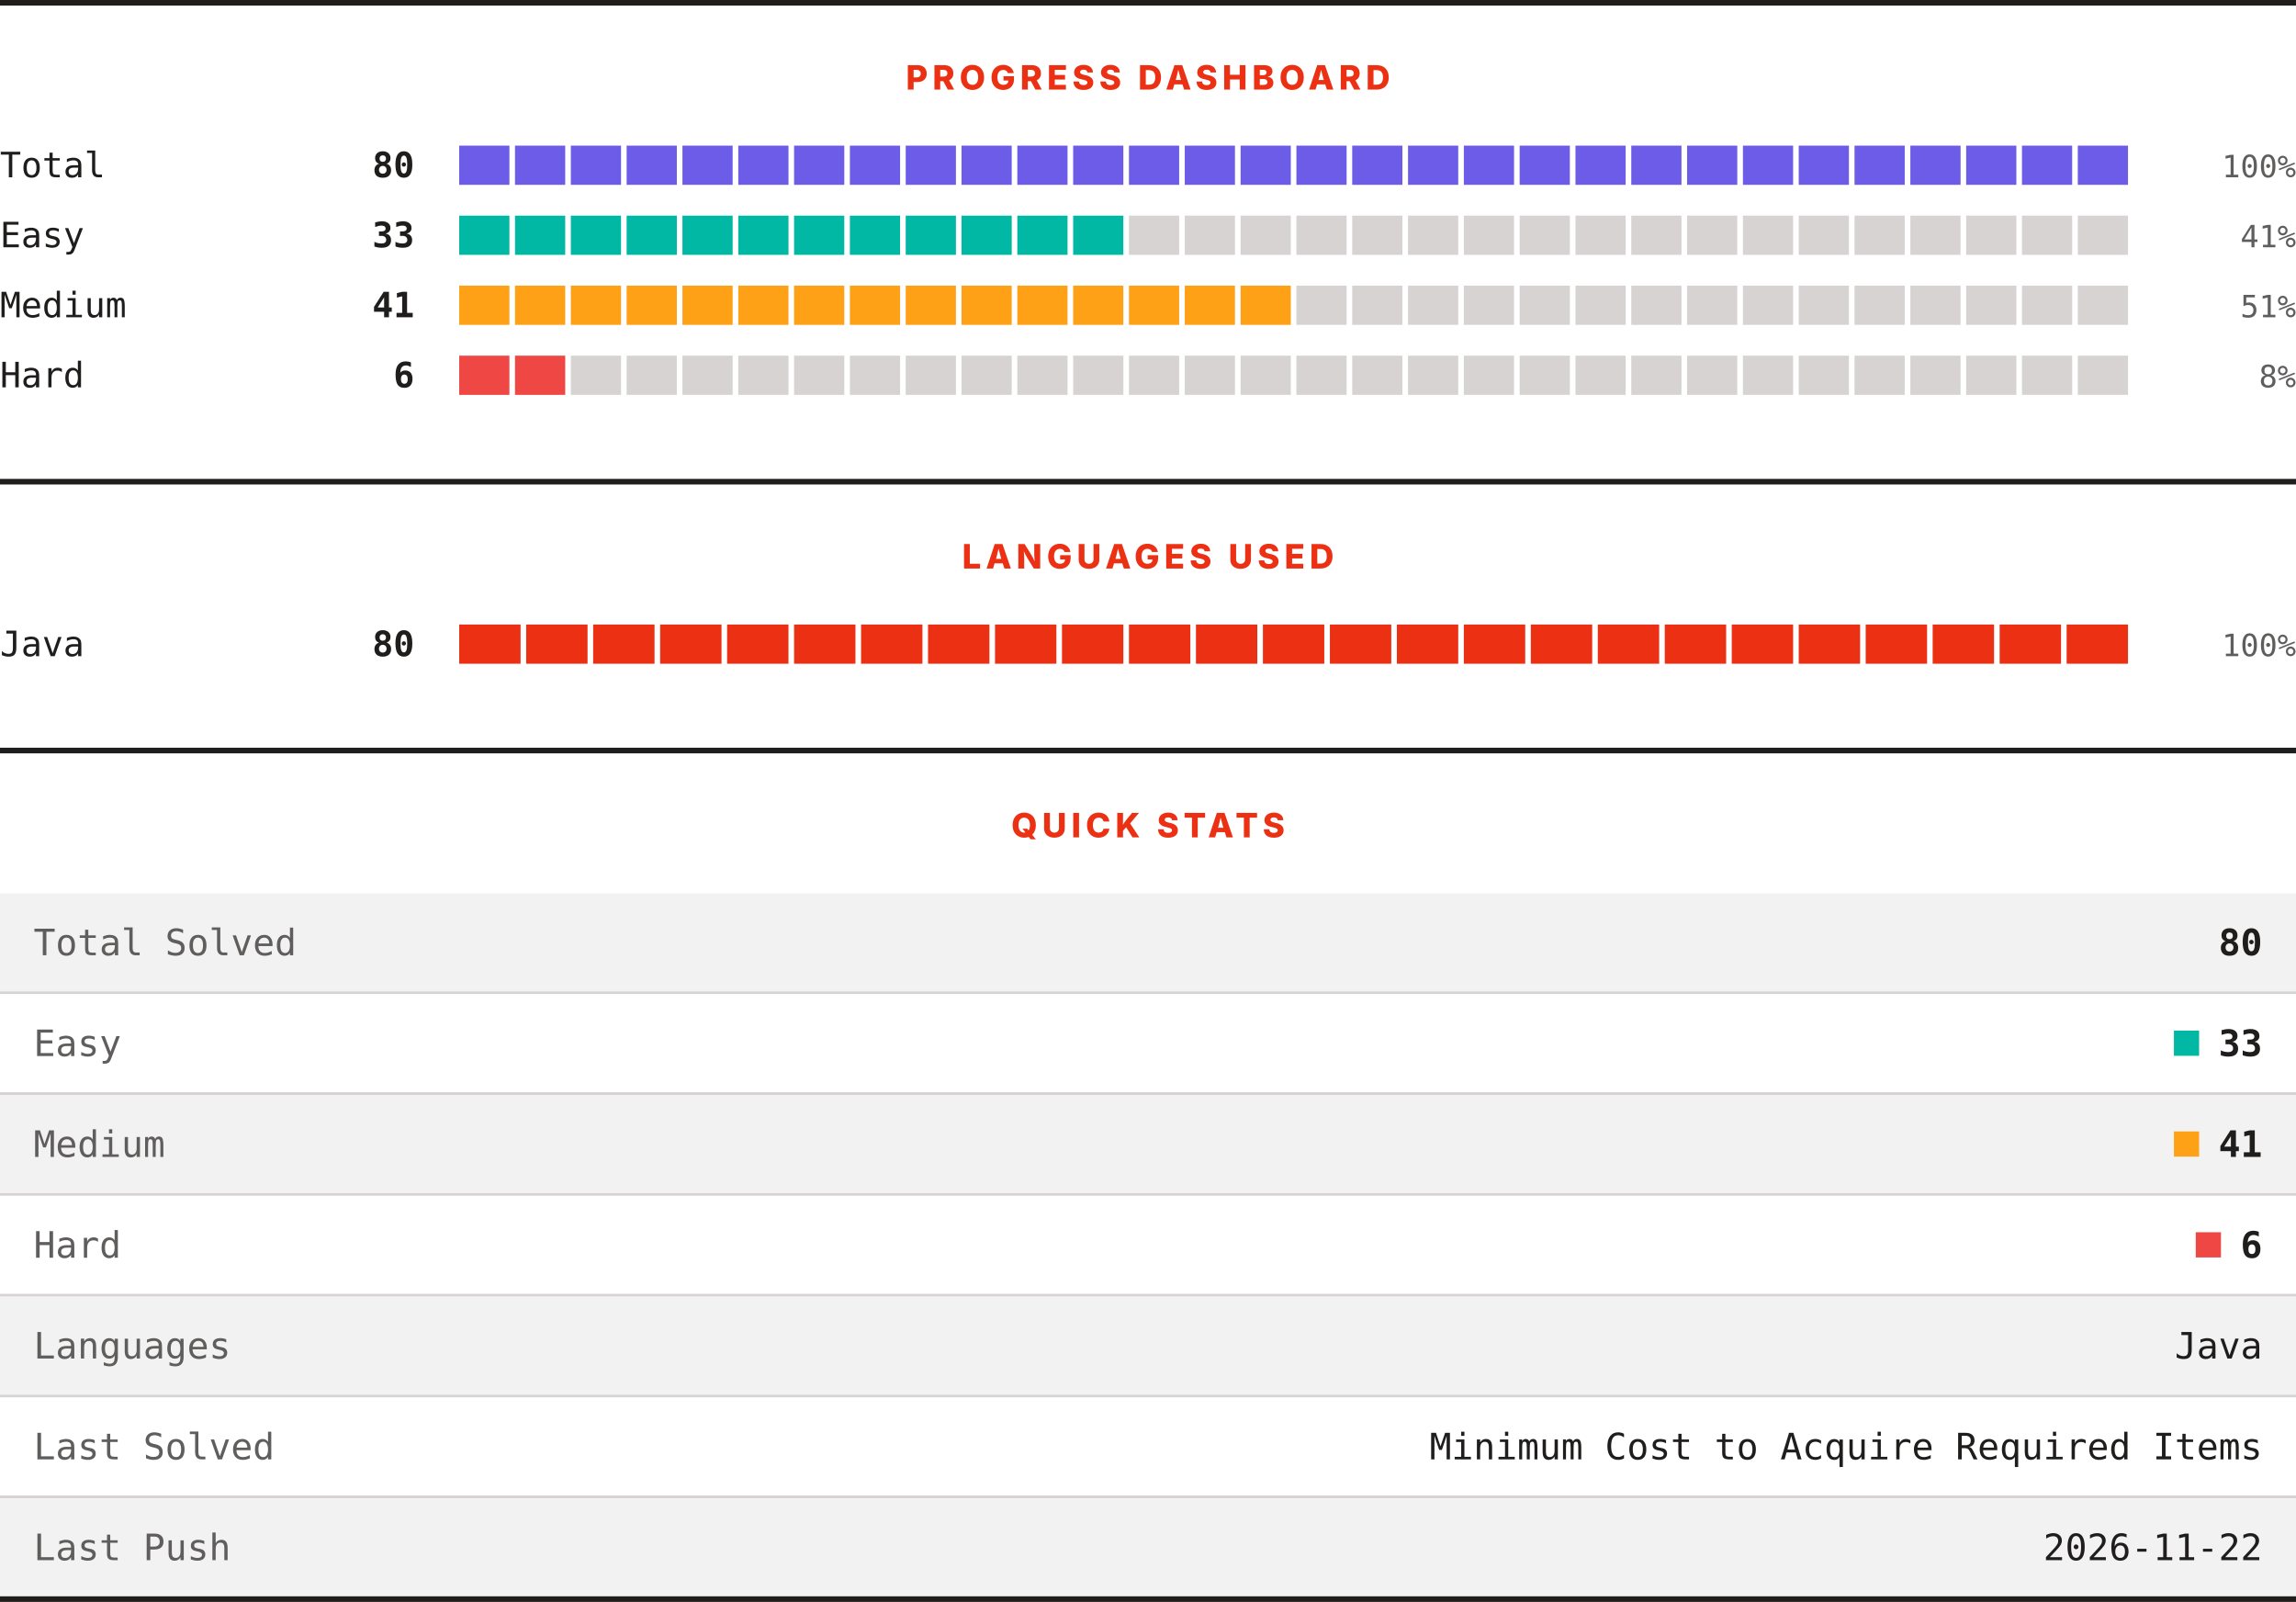
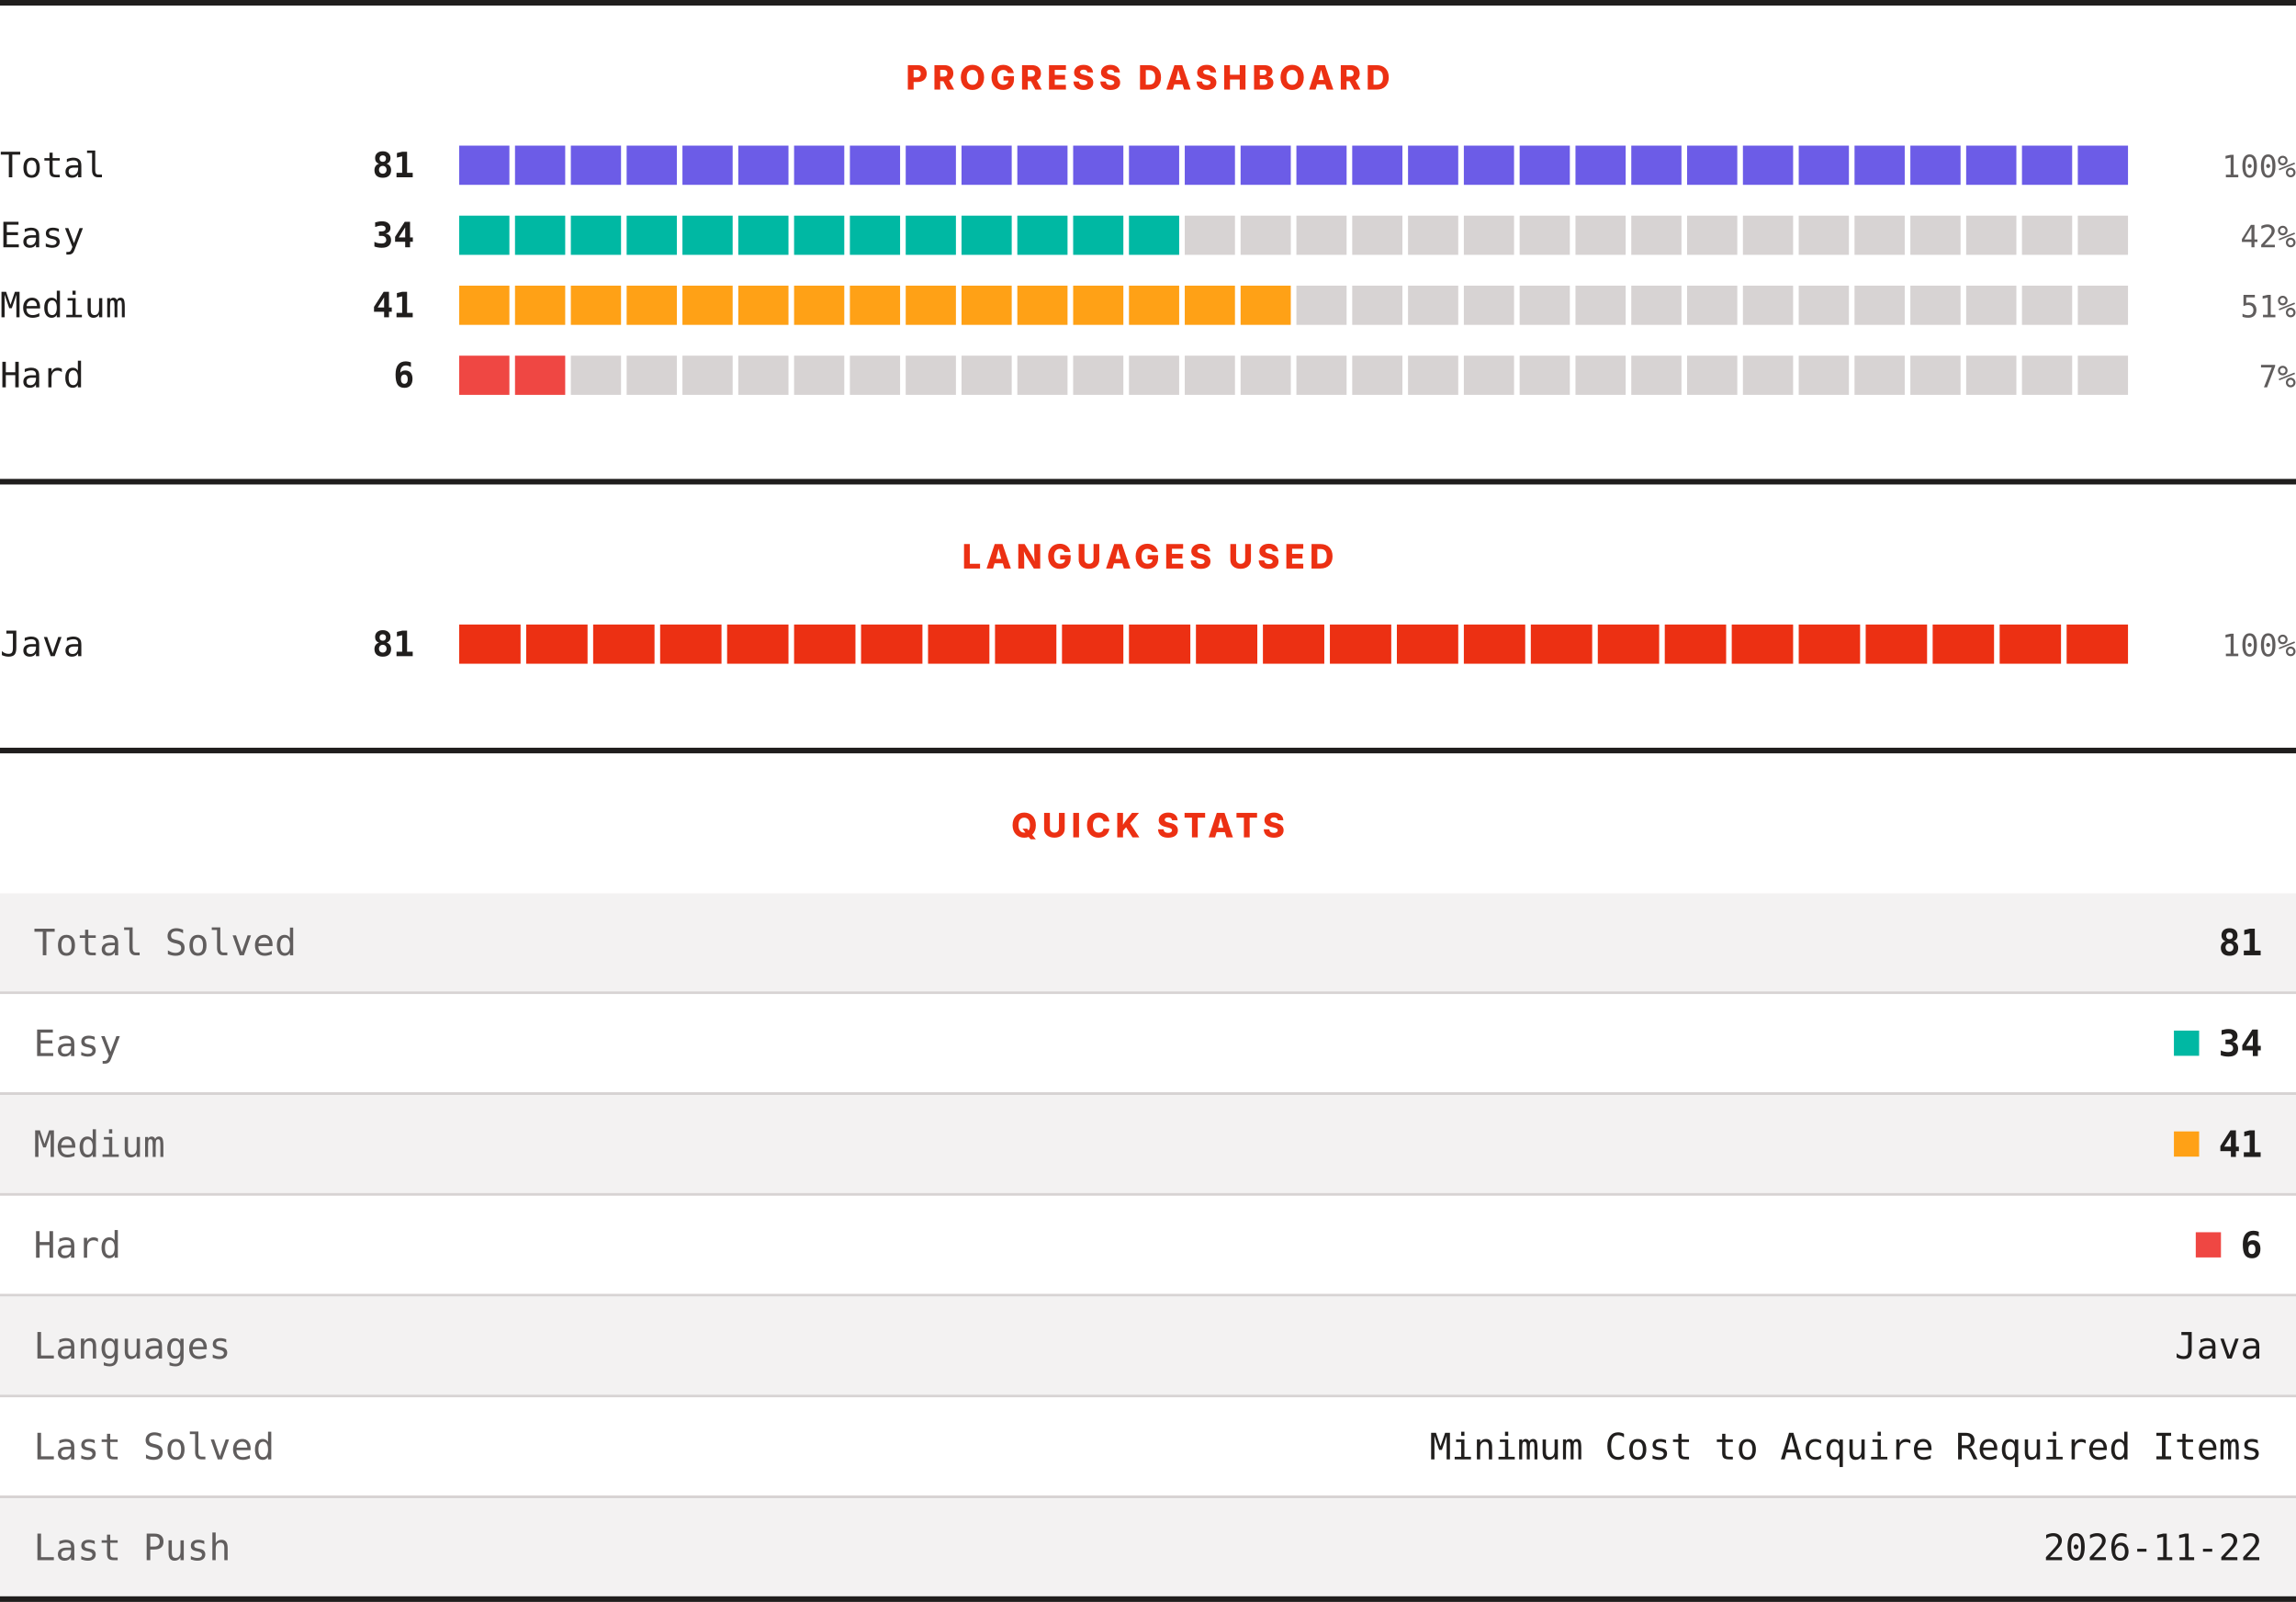
<svg xmlns="http://www.w3.org/2000/svg" width="820" height="572" viewBox="0 0 820 572" role="img" aria-label="LeetCode progress, languages and quick stats">
  <rect width="820" height="572" fill="#ffffff" />
  <rect x="0" y="0" width="820" height="2" fill="#201e1d" />
  <text x="410" y="32" text-anchor="middle" font-family="Archivo, system-ui, -apple-system, Segoe UI, sans-serif" font-size="12" font-weight="800" letter-spacing="1.68" fill="#ec3013">PROGRESS DASHBOARD</text>
  <text x="0" y="63.3" font-family="ui-monospace, SFMono-Regular, Menlo, Consolas, monospace" font-size="12.5" fill="#201e1d">Total</text>
-   <text x="148" y="63.3" text-anchor="end" font-family="ui-monospace, SFMono-Regular, Menlo, Consolas, monospace" font-size="12.5" font-weight="700" fill="#201e1d">80</text>
+   <text x="148" y="63.3" text-anchor="end" font-family="ui-monospace, SFMono-Regular, Menlo, Consolas, monospace" font-size="12.5" font-weight="700" fill="#201e1d">81</text>
  <rect x="164.00" y="52" width="17.93" height="14" fill="#6c5ce7" />
  <rect x="183.93" y="52" width="17.93" height="14" fill="#6c5ce7" />
  <rect x="203.87" y="52" width="17.93" height="14" fill="#6c5ce7" />
  <rect x="223.80" y="52" width="17.93" height="14" fill="#6c5ce7" />
  <rect x="243.73" y="52" width="17.93" height="14" fill="#6c5ce7" />
  <rect x="263.67" y="52" width="17.93" height="14" fill="#6c5ce7" />
  <rect x="283.60" y="52" width="17.93" height="14" fill="#6c5ce7" />
  <rect x="303.53" y="52" width="17.93" height="14" fill="#6c5ce7" />
  <rect x="323.47" y="52" width="17.93" height="14" fill="#6c5ce7" />
  <rect x="343.40" y="52" width="17.93" height="14" fill="#6c5ce7" />
  <rect x="363.33" y="52" width="17.93" height="14" fill="#6c5ce7" />
  <rect x="383.27" y="52" width="17.93" height="14" fill="#6c5ce7" />
  <rect x="403.20" y="52" width="17.93" height="14" fill="#6c5ce7" />
  <rect x="423.13" y="52" width="17.93" height="14" fill="#6c5ce7" />
  <rect x="443.07" y="52" width="17.93" height="14" fill="#6c5ce7" />
  <rect x="463.00" y="52" width="17.93" height="14" fill="#6c5ce7" />
  <rect x="482.93" y="52" width="17.93" height="14" fill="#6c5ce7" />
  <rect x="502.87" y="52" width="17.93" height="14" fill="#6c5ce7" />
  <rect x="522.80" y="52" width="17.93" height="14" fill="#6c5ce7" />
  <rect x="542.73" y="52" width="17.93" height="14" fill="#6c5ce7" />
  <rect x="562.67" y="52" width="17.93" height="14" fill="#6c5ce7" />
  <rect x="582.60" y="52" width="17.93" height="14" fill="#6c5ce7" />
  <rect x="602.53" y="52" width="17.93" height="14" fill="#6c5ce7" />
  <rect x="622.47" y="52" width="17.93" height="14" fill="#6c5ce7" />
  <rect x="642.40" y="52" width="17.93" height="14" fill="#6c5ce7" />
  <rect x="662.33" y="52" width="17.93" height="14" fill="#6c5ce7" />
  <rect x="682.27" y="52" width="17.93" height="14" fill="#6c5ce7" />
  <rect x="702.20" y="52" width="17.93" height="14" fill="#6c5ce7" />
  <rect x="722.13" y="52" width="17.93" height="14" fill="#6c5ce7" />
  <rect x="742.07" y="52" width="17.93" height="14" fill="#6c5ce7" />
  <text x="820" y="63.3" text-anchor="end" font-family="ui-monospace, SFMono-Regular, Menlo, Consolas, monospace" font-size="11" fill="#605d5d">100%</text>
  <text x="0" y="88.3" font-family="ui-monospace, SFMono-Regular, Menlo, Consolas, monospace" font-size="12.5" fill="#201e1d">Easy</text>
-   <text x="148" y="88.3" text-anchor="end" font-family="ui-monospace, SFMono-Regular, Menlo, Consolas, monospace" font-size="12.5" font-weight="700" fill="#201e1d">33</text>
+   <text x="148" y="88.3" text-anchor="end" font-family="ui-monospace, SFMono-Regular, Menlo, Consolas, monospace" font-size="12.5" font-weight="700" fill="#201e1d">34</text>
  <rect x="164.00" y="77" width="17.93" height="14" fill="#00b8a3" />
  <rect x="183.93" y="77" width="17.93" height="14" fill="#00b8a3" />
  <rect x="203.87" y="77" width="17.93" height="14" fill="#00b8a3" />
  <rect x="223.80" y="77" width="17.93" height="14" fill="#00b8a3" />
  <rect x="243.73" y="77" width="17.93" height="14" fill="#00b8a3" />
  <rect x="263.67" y="77" width="17.93" height="14" fill="#00b8a3" />
  <rect x="283.60" y="77" width="17.93" height="14" fill="#00b8a3" />
  <rect x="303.53" y="77" width="17.93" height="14" fill="#00b8a3" />
  <rect x="323.47" y="77" width="17.93" height="14" fill="#00b8a3" />
  <rect x="343.40" y="77" width="17.93" height="14" fill="#00b8a3" />
  <rect x="363.33" y="77" width="17.93" height="14" fill="#00b8a3" />
  <rect x="383.27" y="77" width="17.93" height="14" fill="#00b8a3" />
-   <rect x="403.20" y="77" width="17.93" height="14" fill="#d7d3d3" />
+   <rect x="403.20" y="77" width="17.93" height="14" fill="#00b8a3" />
  <rect x="423.13" y="77" width="17.93" height="14" fill="#d7d3d3" />
  <rect x="443.07" y="77" width="17.93" height="14" fill="#d7d3d3" />
  <rect x="463.00" y="77" width="17.93" height="14" fill="#d7d3d3" />
  <rect x="482.93" y="77" width="17.93" height="14" fill="#d7d3d3" />
  <rect x="502.87" y="77" width="17.93" height="14" fill="#d7d3d3" />
  <rect x="522.80" y="77" width="17.93" height="14" fill="#d7d3d3" />
  <rect x="542.73" y="77" width="17.93" height="14" fill="#d7d3d3" />
  <rect x="562.67" y="77" width="17.93" height="14" fill="#d7d3d3" />
  <rect x="582.60" y="77" width="17.93" height="14" fill="#d7d3d3" />
  <rect x="602.53" y="77" width="17.93" height="14" fill="#d7d3d3" />
  <rect x="622.47" y="77" width="17.93" height="14" fill="#d7d3d3" />
  <rect x="642.40" y="77" width="17.93" height="14" fill="#d7d3d3" />
  <rect x="662.33" y="77" width="17.93" height="14" fill="#d7d3d3" />
  <rect x="682.27" y="77" width="17.93" height="14" fill="#d7d3d3" />
  <rect x="702.20" y="77" width="17.93" height="14" fill="#d7d3d3" />
  <rect x="722.13" y="77" width="17.93" height="14" fill="#d7d3d3" />
  <rect x="742.07" y="77" width="17.93" height="14" fill="#d7d3d3" />
-   <text x="820" y="88.3" text-anchor="end" font-family="ui-monospace, SFMono-Regular, Menlo, Consolas, monospace" font-size="11" fill="#605d5d">41%</text>
+   <text x="820" y="88.3" text-anchor="end" font-family="ui-monospace, SFMono-Regular, Menlo, Consolas, monospace" font-size="11" fill="#605d5d">42%</text>
  <text x="0" y="113.3" font-family="ui-monospace, SFMono-Regular, Menlo, Consolas, monospace" font-size="12.5" fill="#201e1d">Medium</text>
  <text x="148" y="113.3" text-anchor="end" font-family="ui-monospace, SFMono-Regular, Menlo, Consolas, monospace" font-size="12.5" font-weight="700" fill="#201e1d">41</text>
  <rect x="164.00" y="102" width="17.93" height="14" fill="#ffa116" />
  <rect x="183.93" y="102" width="17.93" height="14" fill="#ffa116" />
  <rect x="203.87" y="102" width="17.93" height="14" fill="#ffa116" />
  <rect x="223.80" y="102" width="17.93" height="14" fill="#ffa116" />
  <rect x="243.73" y="102" width="17.93" height="14" fill="#ffa116" />
  <rect x="263.67" y="102" width="17.93" height="14" fill="#ffa116" />
  <rect x="283.60" y="102" width="17.93" height="14" fill="#ffa116" />
  <rect x="303.53" y="102" width="17.93" height="14" fill="#ffa116" />
  <rect x="323.47" y="102" width="17.93" height="14" fill="#ffa116" />
  <rect x="343.40" y="102" width="17.93" height="14" fill="#ffa116" />
  <rect x="363.33" y="102" width="17.93" height="14" fill="#ffa116" />
  <rect x="383.27" y="102" width="17.93" height="14" fill="#ffa116" />
  <rect x="403.20" y="102" width="17.93" height="14" fill="#ffa116" />
  <rect x="423.13" y="102" width="17.93" height="14" fill="#ffa116" />
  <rect x="443.07" y="102" width="17.93" height="14" fill="#ffa116" />
  <rect x="463.00" y="102" width="17.93" height="14" fill="#d7d3d3" />
  <rect x="482.93" y="102" width="17.93" height="14" fill="#d7d3d3" />
  <rect x="502.87" y="102" width="17.93" height="14" fill="#d7d3d3" />
  <rect x="522.80" y="102" width="17.93" height="14" fill="#d7d3d3" />
  <rect x="542.73" y="102" width="17.93" height="14" fill="#d7d3d3" />
  <rect x="562.67" y="102" width="17.93" height="14" fill="#d7d3d3" />
  <rect x="582.60" y="102" width="17.93" height="14" fill="#d7d3d3" />
  <rect x="602.53" y="102" width="17.93" height="14" fill="#d7d3d3" />
  <rect x="622.47" y="102" width="17.93" height="14" fill="#d7d3d3" />
  <rect x="642.40" y="102" width="17.93" height="14" fill="#d7d3d3" />
  <rect x="662.33" y="102" width="17.93" height="14" fill="#d7d3d3" />
  <rect x="682.27" y="102" width="17.93" height="14" fill="#d7d3d3" />
  <rect x="702.20" y="102" width="17.93" height="14" fill="#d7d3d3" />
  <rect x="722.13" y="102" width="17.93" height="14" fill="#d7d3d3" />
  <rect x="742.07" y="102" width="17.93" height="14" fill="#d7d3d3" />
  <text x="820" y="113.3" text-anchor="end" font-family="ui-monospace, SFMono-Regular, Menlo, Consolas, monospace" font-size="11" fill="#605d5d">51%</text>
  <text x="0" y="138.3" font-family="ui-monospace, SFMono-Regular, Menlo, Consolas, monospace" font-size="12.5" fill="#201e1d">Hard</text>
  <text x="148" y="138.3" text-anchor="end" font-family="ui-monospace, SFMono-Regular, Menlo, Consolas, monospace" font-size="12.5" font-weight="700" fill="#201e1d">6</text>
  <rect x="164.00" y="127" width="17.93" height="14" fill="#ef4743" />
  <rect x="183.93" y="127" width="17.93" height="14" fill="#ef4743" />
  <rect x="203.87" y="127" width="17.93" height="14" fill="#d7d3d3" />
  <rect x="223.80" y="127" width="17.93" height="14" fill="#d7d3d3" />
  <rect x="243.73" y="127" width="17.93" height="14" fill="#d7d3d3" />
  <rect x="263.67" y="127" width="17.93" height="14" fill="#d7d3d3" />
  <rect x="283.60" y="127" width="17.93" height="14" fill="#d7d3d3" />
  <rect x="303.53" y="127" width="17.93" height="14" fill="#d7d3d3" />
  <rect x="323.47" y="127" width="17.93" height="14" fill="#d7d3d3" />
  <rect x="343.40" y="127" width="17.93" height="14" fill="#d7d3d3" />
  <rect x="363.33" y="127" width="17.93" height="14" fill="#d7d3d3" />
  <rect x="383.27" y="127" width="17.93" height="14" fill="#d7d3d3" />
  <rect x="403.20" y="127" width="17.93" height="14" fill="#d7d3d3" />
  <rect x="423.13" y="127" width="17.93" height="14" fill="#d7d3d3" />
  <rect x="443.07" y="127" width="17.93" height="14" fill="#d7d3d3" />
  <rect x="463.00" y="127" width="17.93" height="14" fill="#d7d3d3" />
  <rect x="482.93" y="127" width="17.93" height="14" fill="#d7d3d3" />
  <rect x="502.87" y="127" width="17.93" height="14" fill="#d7d3d3" />
  <rect x="522.80" y="127" width="17.93" height="14" fill="#d7d3d3" />
  <rect x="542.73" y="127" width="17.93" height="14" fill="#d7d3d3" />
  <rect x="562.67" y="127" width="17.93" height="14" fill="#d7d3d3" />
  <rect x="582.60" y="127" width="17.93" height="14" fill="#d7d3d3" />
  <rect x="602.53" y="127" width="17.93" height="14" fill="#d7d3d3" />
  <rect x="622.47" y="127" width="17.93" height="14" fill="#d7d3d3" />
  <rect x="642.40" y="127" width="17.93" height="14" fill="#d7d3d3" />
  <rect x="662.33" y="127" width="17.93" height="14" fill="#d7d3d3" />
  <rect x="682.27" y="127" width="17.93" height="14" fill="#d7d3d3" />
  <rect x="702.20" y="127" width="17.93" height="14" fill="#d7d3d3" />
  <rect x="722.13" y="127" width="17.93" height="14" fill="#d7d3d3" />
  <rect x="742.07" y="127" width="17.93" height="14" fill="#d7d3d3" />
-   <text x="820" y="138.3" text-anchor="end" font-family="ui-monospace, SFMono-Regular, Menlo, Consolas, monospace" font-size="11" fill="#605d5d">8%</text>
+   <text x="820" y="138.3" text-anchor="end" font-family="ui-monospace, SFMono-Regular, Menlo, Consolas, monospace" font-size="11" fill="#605d5d">7%</text>
  <rect x="0" y="171" width="820" height="2" fill="#201e1d" />
  <text x="410" y="203" text-anchor="middle" font-family="Archivo, system-ui, -apple-system, Segoe UI, sans-serif" font-size="12" font-weight="800" letter-spacing="1.68" fill="#ec3013">LANGUAGES USED</text>
  <text x="0" y="234.3" font-family="ui-monospace, SFMono-Regular, Menlo, Consolas, monospace" font-size="12.5" fill="#201e1d">Java</text>
-   <text x="148" y="234.3" text-anchor="end" font-family="ui-monospace, SFMono-Regular, Menlo, Consolas, monospace" font-size="12.5" font-weight="700" fill="#201e1d">80</text>
+   <text x="148" y="234.3" text-anchor="end" font-family="ui-monospace, SFMono-Regular, Menlo, Consolas, monospace" font-size="12.5" font-weight="700" fill="#201e1d">81</text>
  <rect x="164.00" y="223" width="21.92" height="14" fill="#ec3013" />
  <rect x="187.92" y="223" width="21.92" height="14" fill="#ec3013" />
  <rect x="211.84" y="223" width="21.92" height="14" fill="#ec3013" />
  <rect x="235.76" y="223" width="21.92" height="14" fill="#ec3013" />
  <rect x="259.68" y="223" width="21.92" height="14" fill="#ec3013" />
  <rect x="283.60" y="223" width="21.92" height="14" fill="#ec3013" />
  <rect x="307.52" y="223" width="21.92" height="14" fill="#ec3013" />
  <rect x="331.44" y="223" width="21.92" height="14" fill="#ec3013" />
  <rect x="355.36" y="223" width="21.92" height="14" fill="#ec3013" />
  <rect x="379.28" y="223" width="21.92" height="14" fill="#ec3013" />
  <rect x="403.20" y="223" width="21.92" height="14" fill="#ec3013" />
  <rect x="427.12" y="223" width="21.92" height="14" fill="#ec3013" />
  <rect x="451.04" y="223" width="21.92" height="14" fill="#ec3013" />
  <rect x="474.96" y="223" width="21.92" height="14" fill="#ec3013" />
  <rect x="498.88" y="223" width="21.92" height="14" fill="#ec3013" />
  <rect x="522.80" y="223" width="21.92" height="14" fill="#ec3013" />
  <rect x="546.72" y="223" width="21.92" height="14" fill="#ec3013" />
  <rect x="570.64" y="223" width="21.92" height="14" fill="#ec3013" />
  <rect x="594.56" y="223" width="21.92" height="14" fill="#ec3013" />
  <rect x="618.48" y="223" width="21.92" height="14" fill="#ec3013" />
  <rect x="642.40" y="223" width="21.92" height="14" fill="#ec3013" />
  <rect x="666.32" y="223" width="21.92" height="14" fill="#ec3013" />
  <rect x="690.24" y="223" width="21.92" height="14" fill="#ec3013" />
  <rect x="714.16" y="223" width="21.92" height="14" fill="#ec3013" />
  <rect x="738.08" y="223" width="21.92" height="14" fill="#ec3013" />
  <text x="820" y="234.3" text-anchor="end" font-family="ui-monospace, SFMono-Regular, Menlo, Consolas, monospace" font-size="11" fill="#605d5d">100%</text>
  <rect x="0" y="267" width="820" height="2" fill="#201e1d" />
  <text x="410" y="299" text-anchor="middle" font-family="Archivo, system-ui, -apple-system, Segoe UI, sans-serif" font-size="12" font-weight="800" letter-spacing="1.68" fill="#ec3013">QUICK STATS</text>
  <rect x="0" y="319" width="820" height="35" fill="#f3f2f2" />
  <text x="12" y="341.1" font-family="ui-monospace, SFMono-Regular, Menlo, Consolas, monospace" font-size="13" fill="#605d5d">Total Solved</text>
-   <text x="808" y="341.1" text-anchor="end" font-family="ui-monospace, SFMono-Regular, Menlo, Consolas, monospace" font-size="13" font-weight="700" fill="#201e1d">80</text>
+   <text x="808" y="341.1" text-anchor="end" font-family="ui-monospace, SFMono-Regular, Menlo, Consolas, monospace" font-size="13" font-weight="700" fill="#201e1d">81</text>
  <rect x="0" y="354" width="820" height="1" fill="#d7d3d3" />
  <rect x="0" y="355" width="820" height="35" fill="#ffffff" />
  <text x="12" y="377.1" font-family="ui-monospace, SFMono-Regular, Menlo, Consolas, monospace" font-size="13" fill="#605d5d">Easy</text>
  <rect x="776.4" y="368" width="9" height="9" fill="#00b8a3" />
-   <text x="808" y="377.1" text-anchor="end" font-family="ui-monospace, SFMono-Regular, Menlo, Consolas, monospace" font-size="13" font-weight="700" fill="#201e1d">33</text>
+   <text x="808" y="377.1" text-anchor="end" font-family="ui-monospace, SFMono-Regular, Menlo, Consolas, monospace" font-size="13" font-weight="700" fill="#201e1d">34</text>
  <rect x="0" y="390" width="820" height="1" fill="#d7d3d3" />
  <rect x="0" y="391" width="820" height="35" fill="#f3f2f2" />
  <text x="12" y="413.1" font-family="ui-monospace, SFMono-Regular, Menlo, Consolas, monospace" font-size="13" fill="#605d5d">Medium</text>
  <rect x="776.4" y="404" width="9" height="9" fill="#ffa116" />
  <text x="808" y="413.1" text-anchor="end" font-family="ui-monospace, SFMono-Regular, Menlo, Consolas, monospace" font-size="13" font-weight="700" fill="#201e1d">41</text>
  <rect x="0" y="426" width="820" height="1" fill="#d7d3d3" />
  <rect x="0" y="427" width="820" height="35" fill="#ffffff" />
  <text x="12" y="449.1" font-family="ui-monospace, SFMono-Regular, Menlo, Consolas, monospace" font-size="13" fill="#605d5d">Hard</text>
  <rect x="784.2" y="440" width="9" height="9" fill="#ef4743" />
  <text x="808" y="449.1" text-anchor="end" font-family="ui-monospace, SFMono-Regular, Menlo, Consolas, monospace" font-size="13" font-weight="700" fill="#201e1d">6</text>
  <rect x="0" y="462" width="820" height="1" fill="#d7d3d3" />
  <rect x="0" y="463" width="820" height="35" fill="#f3f2f2" />
  <text x="12" y="485.1" font-family="ui-monospace, SFMono-Regular, Menlo, Consolas, monospace" font-size="13" fill="#605d5d">Languages</text>
  <text x="808" y="485.1" text-anchor="end" font-family="ui-monospace, SFMono-Regular, Menlo, Consolas, monospace" font-size="13" fill="#201e1d">Java</text>
  <rect x="0" y="498" width="820" height="1" fill="#d7d3d3" />
  <rect x="0" y="499" width="820" height="35" fill="#ffffff" />
  <text x="12" y="521.1" font-family="ui-monospace, SFMono-Regular, Menlo, Consolas, monospace" font-size="13" fill="#605d5d">Last Solved</text>
  <text x="808" y="521.1" text-anchor="end" font-family="ui-monospace, SFMono-Regular, Menlo, Consolas, monospace" font-size="13" fill="#201e1d">Minimum Cost to Acquire Required Items</text>
  <rect x="0" y="534" width="820" height="1" fill="#d7d3d3" />
  <rect x="0" y="535" width="820" height="35" fill="#f3f2f2" />
  <text x="12" y="557.1" font-family="ui-monospace, SFMono-Regular, Menlo, Consolas, monospace" font-size="13" fill="#605d5d">Last Push</text>
  <text x="808" y="557.1" text-anchor="end" font-family="ui-monospace, SFMono-Regular, Menlo, Consolas, monospace" font-size="13" fill="#201e1d">2026-11-22</text>
  <rect x="0" y="570" width="820" height="2" fill="#201e1d" />
</svg>
